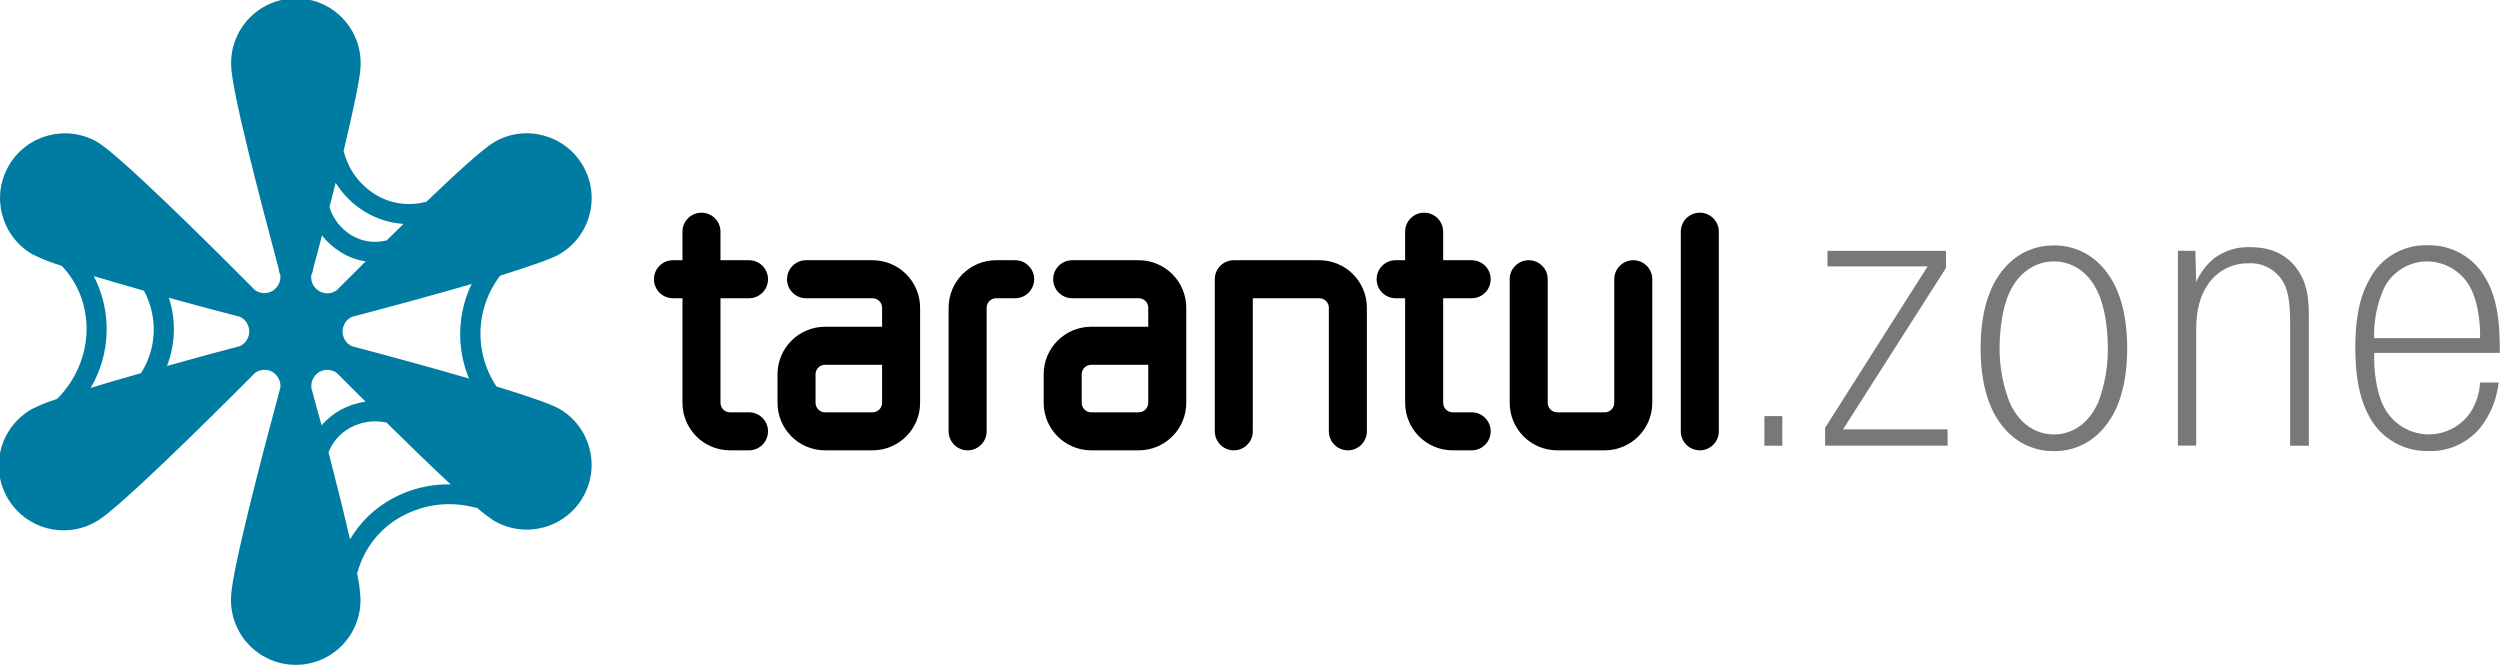
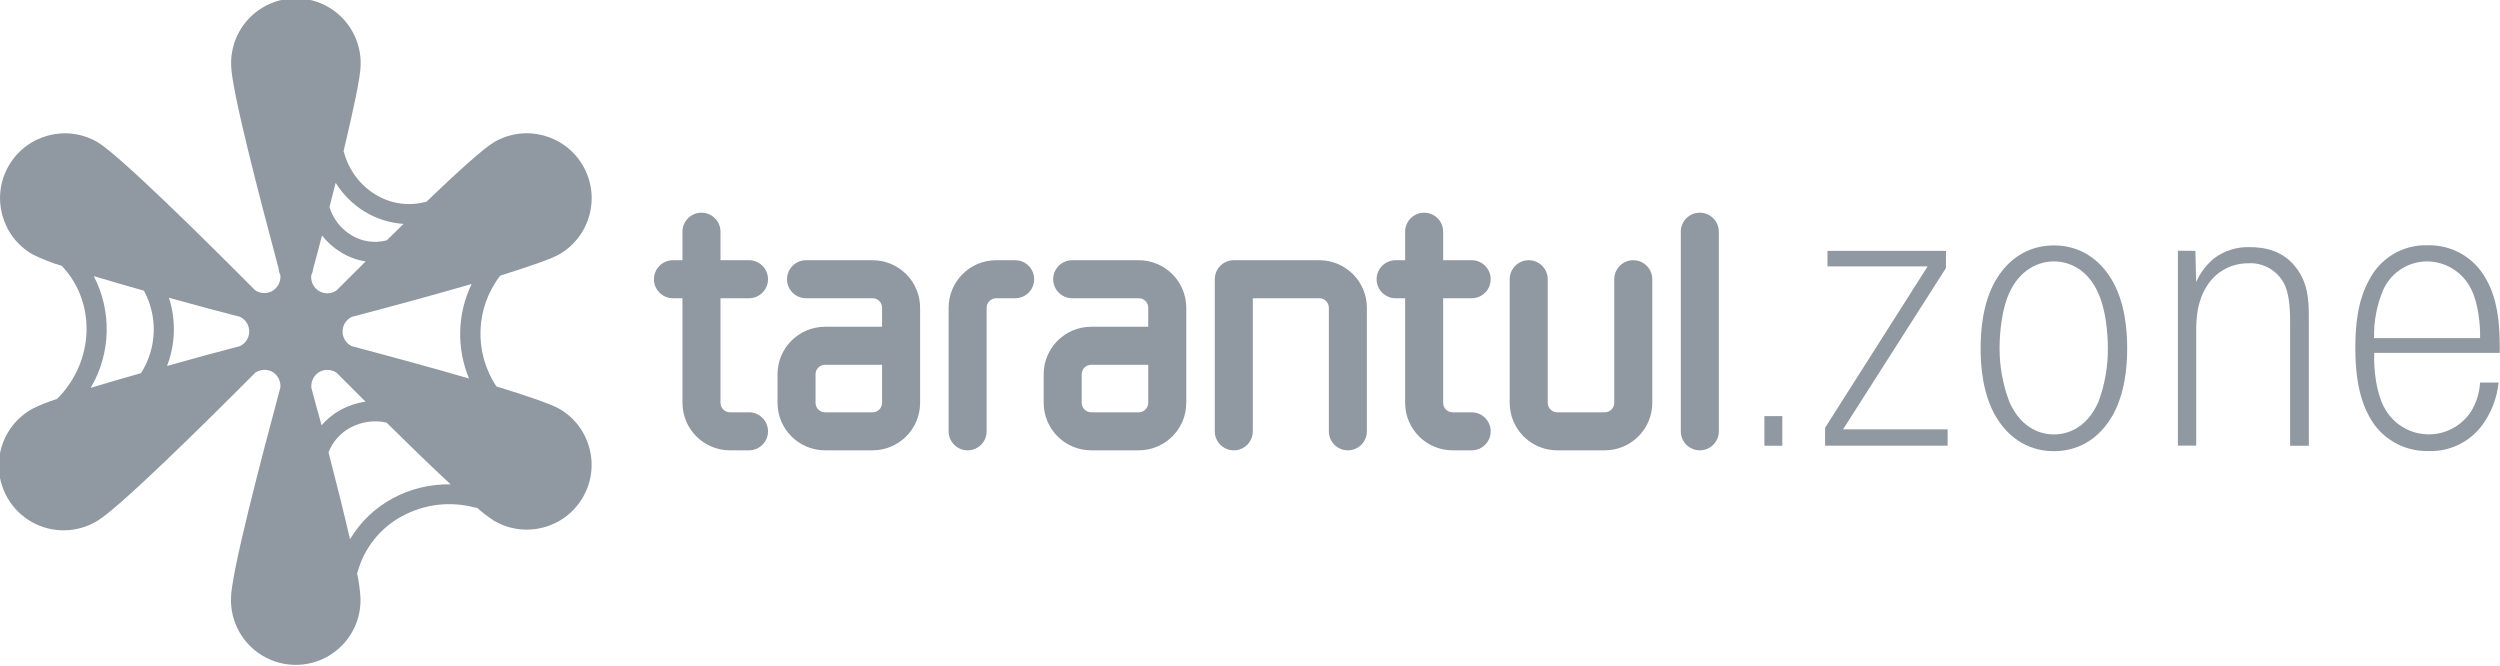
<svg xmlns="http://www.w3.org/2000/svg" x="0px" y="0px" width="526px" height="140px" viewBox="0 0 526 140" enable-background="new 0 0 526 140" xml:space="preserve">
  <g>
-     <path style="fill:rgba(0, 124, 162)" d="M117.67,53.51A13.64,13.64,0,0,0,104,29.88c-2.24,1.3-7.89,6.43-14.32,12.6h-.17A13.4,13.4,0,0,1,79,40.93,14.83,14.83,0,0,1,72.37,32c0-.06-.08-.11-.09-.17,2-8.43,3.6-15.66,3.6-18.18a13.63,13.63,0,1,0-27.25,0c0,5,6,27.92,10,42.89A3.5,3.5,0,0,0,59,57.9.28.28,0,0,0,59,58a3.49,3.49,0,0,1-1.68,3.21,3.43,3.43,0,0,1-3.65-.15C42.83,50.15,24.92,32.46,20.47,29.88A13.64,13.64,0,0,0,6.83,53.51,39.19,39.19,0,0,0,13,55.94c7.28,7.64,6.93,20.09-1,28A35.48,35.48,0,0,0,6.83,86a13.63,13.63,0,1,0,13.63,23.6C24.92,107,42.83,89.35,53.69,78.43a3.46,3.46,0,0,1,3.65-.18A3.52,3.52,0,0,1,59,81.49c-4,14.89-10.4,39.26-10.4,44.4a13.63,13.63,0,1,0,27.25,0,34.84,34.84,0,0,0-.72-5.3c0-.07.07-.13.11-.23a19,19,0,0,1,9.31-11.73,20.73,20.73,0,0,1,15.49-1.81h.31a30.07,30.07,0,0,0,3.66,2.78A13.63,13.63,0,1,0,117.67,86c-1.79-1-6.86-2.75-13.22-4.69A20,20,0,0,1,105.24,58C111.22,56.1,116,54.5,117.67,53.51Zm-88,25c-3.75,1.06-7.36,2.11-10.59,3.1a24.31,24.31,0,0,0,.65-23.52c3.25,1,6.86,2,10.55,3.07A17.09,17.09,0,0,1,29.66,78.52Zm20.81-5.69C45.94,74,40.56,75.48,35.14,77a21.45,21.45,0,0,0,.4-14.35c5.3,1.47,10.53,2.87,14.93,4a3.4,3.4,0,0,1,0,6.17ZM70.62,38.46a18.72,18.72,0,0,0,6.18,6.11,18,18,0,0,0,8.1,2.54c-1.17,1.16-2.35,2.31-3.53,3.46a9.59,9.59,0,0,1-7.5-1.12,10.47,10.47,0,0,1-4.55-5.88C69.76,41.86,70.2,40.16,70.62,38.46ZM65.5,57.9a4,4,0,0,0,.39-1.36c.59-2.19,1.23-4.52,1.86-7a14.45,14.45,0,0,0,3.94,3.51A13.73,13.73,0,0,0,76.93,55c-2.19,2.16-4.26,4.24-6.12,6.1A3.4,3.4,0,0,1,65.48,58,.3.3,0,0,0,65.5,57.9Zm0,23.59a3.51,3.51,0,0,1,1.68-3.23,3.45,3.45,0,0,1,3.65.18l6.08,6.07a15.43,15.43,0,0,0-5.25,1.73,14.69,14.69,0,0,0-4,3.24C66.87,86.68,66.13,83.94,65.48,81.49ZM82.54,104.9a23.18,23.18,0,0,0-8.9,8.57c-1.26-5.48-2.88-12-4.52-18.3A10,10,0,0,1,73.67,90a11,11,0,0,1,7.65-1.09c4.63,4.57,9.43,9.23,13.49,13A24.61,24.61,0,0,0,82.54,104.9ZM98.68,79.64c-8.22-2.4-17.51-4.91-24.66-6.8a3.42,3.42,0,0,1,0-6.17c7.32-1.92,16.85-4.49,25.21-6.92A24.33,24.33,0,0,0,98.68,79.64Z" />
-     <path style="fill:rgba(0, 0, 0, 1)" d="M343.64,54.75a4,4,0,0,0-4,4v26a2,2,0,0,1-2,2h-10a2,2,0,0,1-2-2v-26a4,4,0,0,0-8,0v26a10,10,0,0,0,10,10h10a10,10,0,0,0,10-10v-26A4,4,0,0,0,343.64,54.75Zm14-10a4,4,0,0,0-4,4h0v42a4,4,0,0,0,8,0v-42A4,4,0,0,0,357.65,44.75Zm-48,18a4,4,0,0,0,0-8h-6v-6a4,4,0,1,0-8,0h0v6h-2a4,4,0,0,0,0,8h2v22a10,10,0,0,0,10,10h4a4,4,0,0,0,0-8h-4a2,2,0,0,1-2-2v-22Zm-70.05-8h-14a4,4,0,1,0,0,8h14a2,2,0,0,1,2,2v4h-12a10,10,0,0,0-10,10v6a10,10,0,0,0,10,10h10a10,10,0,0,0,10-10v-20A10,10,0,0,0,239.57,54.75Zm2,30a2,2,0,0,1-2,2h-10a2,2,0,0,1-2-2v-6a2,2,0,0,1,2-2h12Zm36-30h-18a4,4,0,0,0-4,4v32a4,4,0,1,0,8,0v-28h14a2,2,0,0,1,2,2v26a4,4,0,0,0,8,0v-26A10,10,0,0,0,277.6,54.75Zm-64,0h-4a10,10,0,0,0-10,10v26a4,4,0,0,0,8,0v-26a2,2,0,0,1,2-2h4a4,4,0,1,0,0-8Zm-56,8a4,4,0,1,0,0-8h-6v-6a4,4,0,1,0-8,0h0v6h-2a4,4,0,1,0,0,8h2v22a10,10,0,0,0,10,10h4a4,4,0,1,0,0-8h-4a2,2,0,0,1-2-2v-22Zm26-8h-14a4,4,0,1,0,0,8h14a2,2,0,0,1,2,2v4h-12a10,10,0,0,0-10,10v6a10,10,0,0,0,10,10h10a10,10,0,0,0,10-10v-20A10,10,0,0,0,183.54,54.75Zm2,30a2,2,0,0,1-2,2h-10a2,2,0,0,1-2-2v-6a2,2,0,0,1,2-2h12Z" />
+     <path style="fill:rgba(144, 152, 162, 1)" d="M117.67,53.51A13.64,13.64,0,0,0,104,29.88c-2.24,1.3-7.89,6.43-14.32,12.6h-.17A13.4,13.4,0,0,1,79,40.93,14.83,14.83,0,0,1,72.37,32c0-.06-.08-.11-.09-.17,2-8.43,3.6-15.66,3.6-18.18a13.63,13.63,0,1,0-27.25,0c0,5,6,27.92,10,42.89A3.5,3.5,0,0,0,59,57.9.28.28,0,0,0,59,58a3.49,3.49,0,0,1-1.68,3.21,3.43,3.43,0,0,1-3.65-.15C42.83,50.15,24.92,32.46,20.47,29.88A13.64,13.64,0,0,0,6.83,53.51,39.19,39.19,0,0,0,13,55.94c7.28,7.64,6.93,20.09-1,28A35.48,35.48,0,0,0,6.83,86a13.63,13.63,0,1,0,13.63,23.6C24.92,107,42.83,89.35,53.69,78.43a3.46,3.46,0,0,1,3.65-.18A3.52,3.52,0,0,1,59,81.49c-4,14.89-10.4,39.26-10.4,44.4a13.63,13.63,0,1,0,27.25,0,34.84,34.84,0,0,0-.72-5.3c0-.07.07-.13.11-.23a19,19,0,0,1,9.31-11.73,20.73,20.73,0,0,1,15.49-1.81h.31a30.07,30.07,0,0,0,3.66,2.78A13.63,13.63,0,1,0,117.67,86c-1.79-1-6.86-2.75-13.22-4.69A20,20,0,0,1,105.24,58C111.22,56.1,116,54.5,117.67,53.51Zm-88,25c-3.75,1.06-7.36,2.11-10.59,3.1a24.31,24.31,0,0,0,.65-23.52c3.25,1,6.86,2,10.55,3.07A17.09,17.09,0,0,1,29.66,78.52Zm20.81-5.69C45.94,74,40.56,75.48,35.14,77a21.45,21.45,0,0,0,.4-14.35c5.3,1.47,10.53,2.87,14.93,4a3.4,3.4,0,0,1,0,6.17ZM70.62,38.46a18.72,18.72,0,0,0,6.18,6.11,18,18,0,0,0,8.1,2.54c-1.17,1.16-2.35,2.31-3.53,3.46a9.59,9.59,0,0,1-7.5-1.12,10.47,10.47,0,0,1-4.55-5.88C69.76,41.86,70.2,40.16,70.62,38.46ZM65.5,57.9a4,4,0,0,0,.39-1.36c.59-2.19,1.23-4.52,1.86-7a14.45,14.45,0,0,0,3.94,3.51A13.73,13.73,0,0,0,76.93,55c-2.19,2.16-4.26,4.24-6.12,6.1A3.4,3.4,0,0,1,65.48,58,.3.3,0,0,0,65.5,57.9Zm0,23.59a3.51,3.51,0,0,1,1.68-3.23,3.45,3.45,0,0,1,3.65.18l6.08,6.07a15.43,15.43,0,0,0-5.25,1.73,14.69,14.69,0,0,0-4,3.24C66.87,86.68,66.13,83.94,65.48,81.49ZM82.54,104.9a23.18,23.18,0,0,0-8.9,8.57c-1.26-5.48-2.88-12-4.52-18.3A10,10,0,0,1,73.67,90a11,11,0,0,1,7.65-1.09c4.63,4.57,9.43,9.23,13.49,13A24.61,24.61,0,0,0,82.54,104.9ZM98.68,79.64c-8.22-2.4-17.51-4.91-24.66-6.8a3.42,3.42,0,0,1,0-6.17c7.32-1.92,16.85-4.49,25.21-6.92A24.33,24.33,0,0,0,98.68,79.64Z" />
+     <path style="fill:rgba(144, 152, 162, 1)" d="M343.64,54.75a4,4,0,0,0-4,4v26a2,2,0,0,1-2,2h-10a2,2,0,0,1-2-2v-26a4,4,0,0,0-8,0v26a10,10,0,0,0,10,10h10a10,10,0,0,0,10-10v-26A4,4,0,0,0,343.64,54.75Zm14-10a4,4,0,0,0-4,4h0v42a4,4,0,0,0,8,0v-42A4,4,0,0,0,357.65,44.75Zm-48,18a4,4,0,0,0,0-8h-6v-6a4,4,0,1,0-8,0h0v6h-2a4,4,0,0,0,0,8h2v22a10,10,0,0,0,10,10h4a4,4,0,0,0,0-8h-4a2,2,0,0,1-2-2v-22Zm-70.05-8h-14a4,4,0,1,0,0,8h14a2,2,0,0,1,2,2v4h-12a10,10,0,0,0-10,10v6a10,10,0,0,0,10,10h10a10,10,0,0,0,10-10v-20A10,10,0,0,0,239.57,54.75Zm2,30a2,2,0,0,1-2,2h-10a2,2,0,0,1-2-2v-6a2,2,0,0,1,2-2h12Zm36-30h-18a4,4,0,0,0-4,4v32a4,4,0,1,0,8,0v-28h14a2,2,0,0,1,2,2v26a4,4,0,0,0,8,0v-26A10,10,0,0,0,277.6,54.75Zm-64,0h-4a10,10,0,0,0-10,10v26a4,4,0,0,0,8,0v-26a2,2,0,0,1,2-2h4a4,4,0,1,0,0-8Zm-56,8a4,4,0,1,0,0-8h-6v-6a4,4,0,1,0-8,0h0v6h-2a4,4,0,1,0,0,8h2v22a10,10,0,0,0,10,10h4a4,4,0,1,0,0-8h-4a2,2,0,0,1-2-2v-22Zm26-8h-14a4,4,0,1,0,0,8h14a2,2,0,0,1,2,2v4h-12a10,10,0,0,0-10,10v6a10,10,0,0,0,10,10h10a10,10,0,0,0,10-10v-20A10,10,0,0,0,183.54,54.75Zm2,30a2,2,0,0,1-2,2h-10a2,2,0,0,1-2-2v-6a2,2,0,0,1,2-2h12Z" />
    <g>
-       <path style="fill:rgba(120, 120, 120, 1)" d="M375,87.55v6.23h-3.77V87.55Z" />
-       <path style="fill:rgba(120, 120, 120, 1)" d="M409.43,52.78v3.61L387.78,90.33h22v3.44H384V90l21.57-33.95H384.5V52.78Z" />
-       <path style="fill:rgba(120, 120, 120, 1)" d="M419.92,58.93c3.69-6.23,9-7.3,12.22-7.3s8.53,1.07,12.22,7.3c2.79,4.76,3.2,10.66,3.2,14.35s-.41,9.59-3.2,14.35c-3.69,6.23-9,7.3-12.22,7.3s-8.53-1.07-12.22-7.3c-2.79-4.76-3.2-10.66-3.2-14.35S417.14,63.68,419.92,58.93Zm2.87,25.67c2.62,5.9,7.05,6.81,9.35,6.81s6.72-.9,9.35-6.81a31.54,31.54,0,0,0,2-11.4c0-3.36-.49-8.2-2-11.48C439.36,56.8,435.5,55,432.14,55s-7.22,1.8-9.43,6.72c-1.48,3.28-2,8.12-2,11.48A31.52,31.52,0,0,0,422.79,84.59Z" />
-       <path style="fill:rgba(120, 120, 120, 1)" d="M461.91,52.78l.16,6.56a13.63,13.63,0,0,1,3.69-4.92A11.83,11.83,0,0,1,473.39,52c2.71,0,7.54.49,10.5,5.49,2,3.36,1.89,6.89,1.89,10.58V93.78h-3.94v-26c0-3.69-.33-6.31-1.31-8.2a8,8,0,0,0-7.63-4.18,10.11,10.11,0,0,0-8.61,4.84c-2,3.2-2.21,6.56-2.21,9.51v24h-3.85v-41Z" />
-       <path style="fill:rgba(120, 120, 120, 1)" d="M525.7,80.49a18.25,18.25,0,0,1-2.79,8,13.43,13.43,0,0,1-12.05,6.4,13.63,13.63,0,0,1-12.3-7.13c-2.46-4.35-3-9.76-3-14.51,0-4.51.41-10,3-14.51a13.24,13.24,0,0,1,12.14-7.13,13.55,13.55,0,0,1,12.38,7.13c2.62,4.51,2.87,10.33,2.87,14.43v1.07h-26.4c-.16,3.44.41,8.28,2,11.32a10.61,10.61,0,0,0,18.37,1,13.13,13.13,0,0,0,1.89-6.07ZM501.51,60.81a24.22,24.22,0,0,0-2,10.33h22.3c.08-2.87-.41-7.46-1.89-10.33A10.4,10.4,0,0,0,510.7,55,10.16,10.16,0,0,0,501.51,60.81Z" />
+       <path style="fill:rgba(144, 152, 162, 1)" d="M375,87.55v6.23h-3.77V87.55Z" />
+       <path style="fill:rgba(144, 152, 162, 1)" d="M409.43,52.78v3.61L387.78,90.33h22v3.44H384V90l21.57-33.95H384.5V52.78Z" />
+       <path style="fill:rgba(144, 152, 162, 1)" d="M419.92,58.93c3.69-6.23,9-7.3,12.22-7.3s8.53,1.07,12.22,7.3c2.79,4.76,3.2,10.66,3.2,14.35s-.41,9.59-3.2,14.35c-3.69,6.23-9,7.3-12.22,7.3s-8.53-1.07-12.22-7.3c-2.79-4.76-3.2-10.66-3.2-14.35S417.14,63.68,419.92,58.93Zm2.87,25.67c2.62,5.9,7.05,6.81,9.35,6.81s6.72-.9,9.35-6.81a31.54,31.54,0,0,0,2-11.4c0-3.36-.49-8.2-2-11.48C439.36,56.8,435.5,55,432.14,55s-7.22,1.8-9.43,6.72c-1.48,3.28-2,8.12-2,11.48A31.52,31.52,0,0,0,422.79,84.59Z" />
+       <path style="fill:rgba(144, 152, 162, 1)" d="M461.91,52.78l.16,6.56a13.63,13.63,0,0,1,3.69-4.92A11.83,11.83,0,0,1,473.39,52c2.71,0,7.54.49,10.5,5.49,2,3.36,1.89,6.89,1.89,10.58V93.78h-3.94v-26c0-3.69-.33-6.31-1.31-8.2a8,8,0,0,0-7.63-4.18,10.11,10.11,0,0,0-8.61,4.84c-2,3.2-2.21,6.56-2.21,9.51v24h-3.85v-41Z" />
+       <path style="fill:rgba(144, 152, 162, 1)" d="M525.7,80.49a18.25,18.25,0,0,1-2.79,8,13.43,13.43,0,0,1-12.05,6.4,13.63,13.63,0,0,1-12.3-7.13c-2.46-4.35-3-9.76-3-14.51,0-4.51.41-10,3-14.51a13.24,13.24,0,0,1,12.14-7.13,13.55,13.55,0,0,1,12.38,7.13c2.62,4.51,2.87,10.33,2.87,14.43v1.07h-26.4c-.16,3.44.41,8.28,2,11.32a10.61,10.61,0,0,0,18.37,1,13.13,13.13,0,0,0,1.89-6.07ZM501.51,60.81a24.22,24.22,0,0,0-2,10.33h22.3c.08-2.87-.41-7.46-1.89-10.33A10.4,10.4,0,0,0,510.7,55,10.16,10.16,0,0,0,501.51,60.81Z" />
    </g>
  </g>
</svg>
